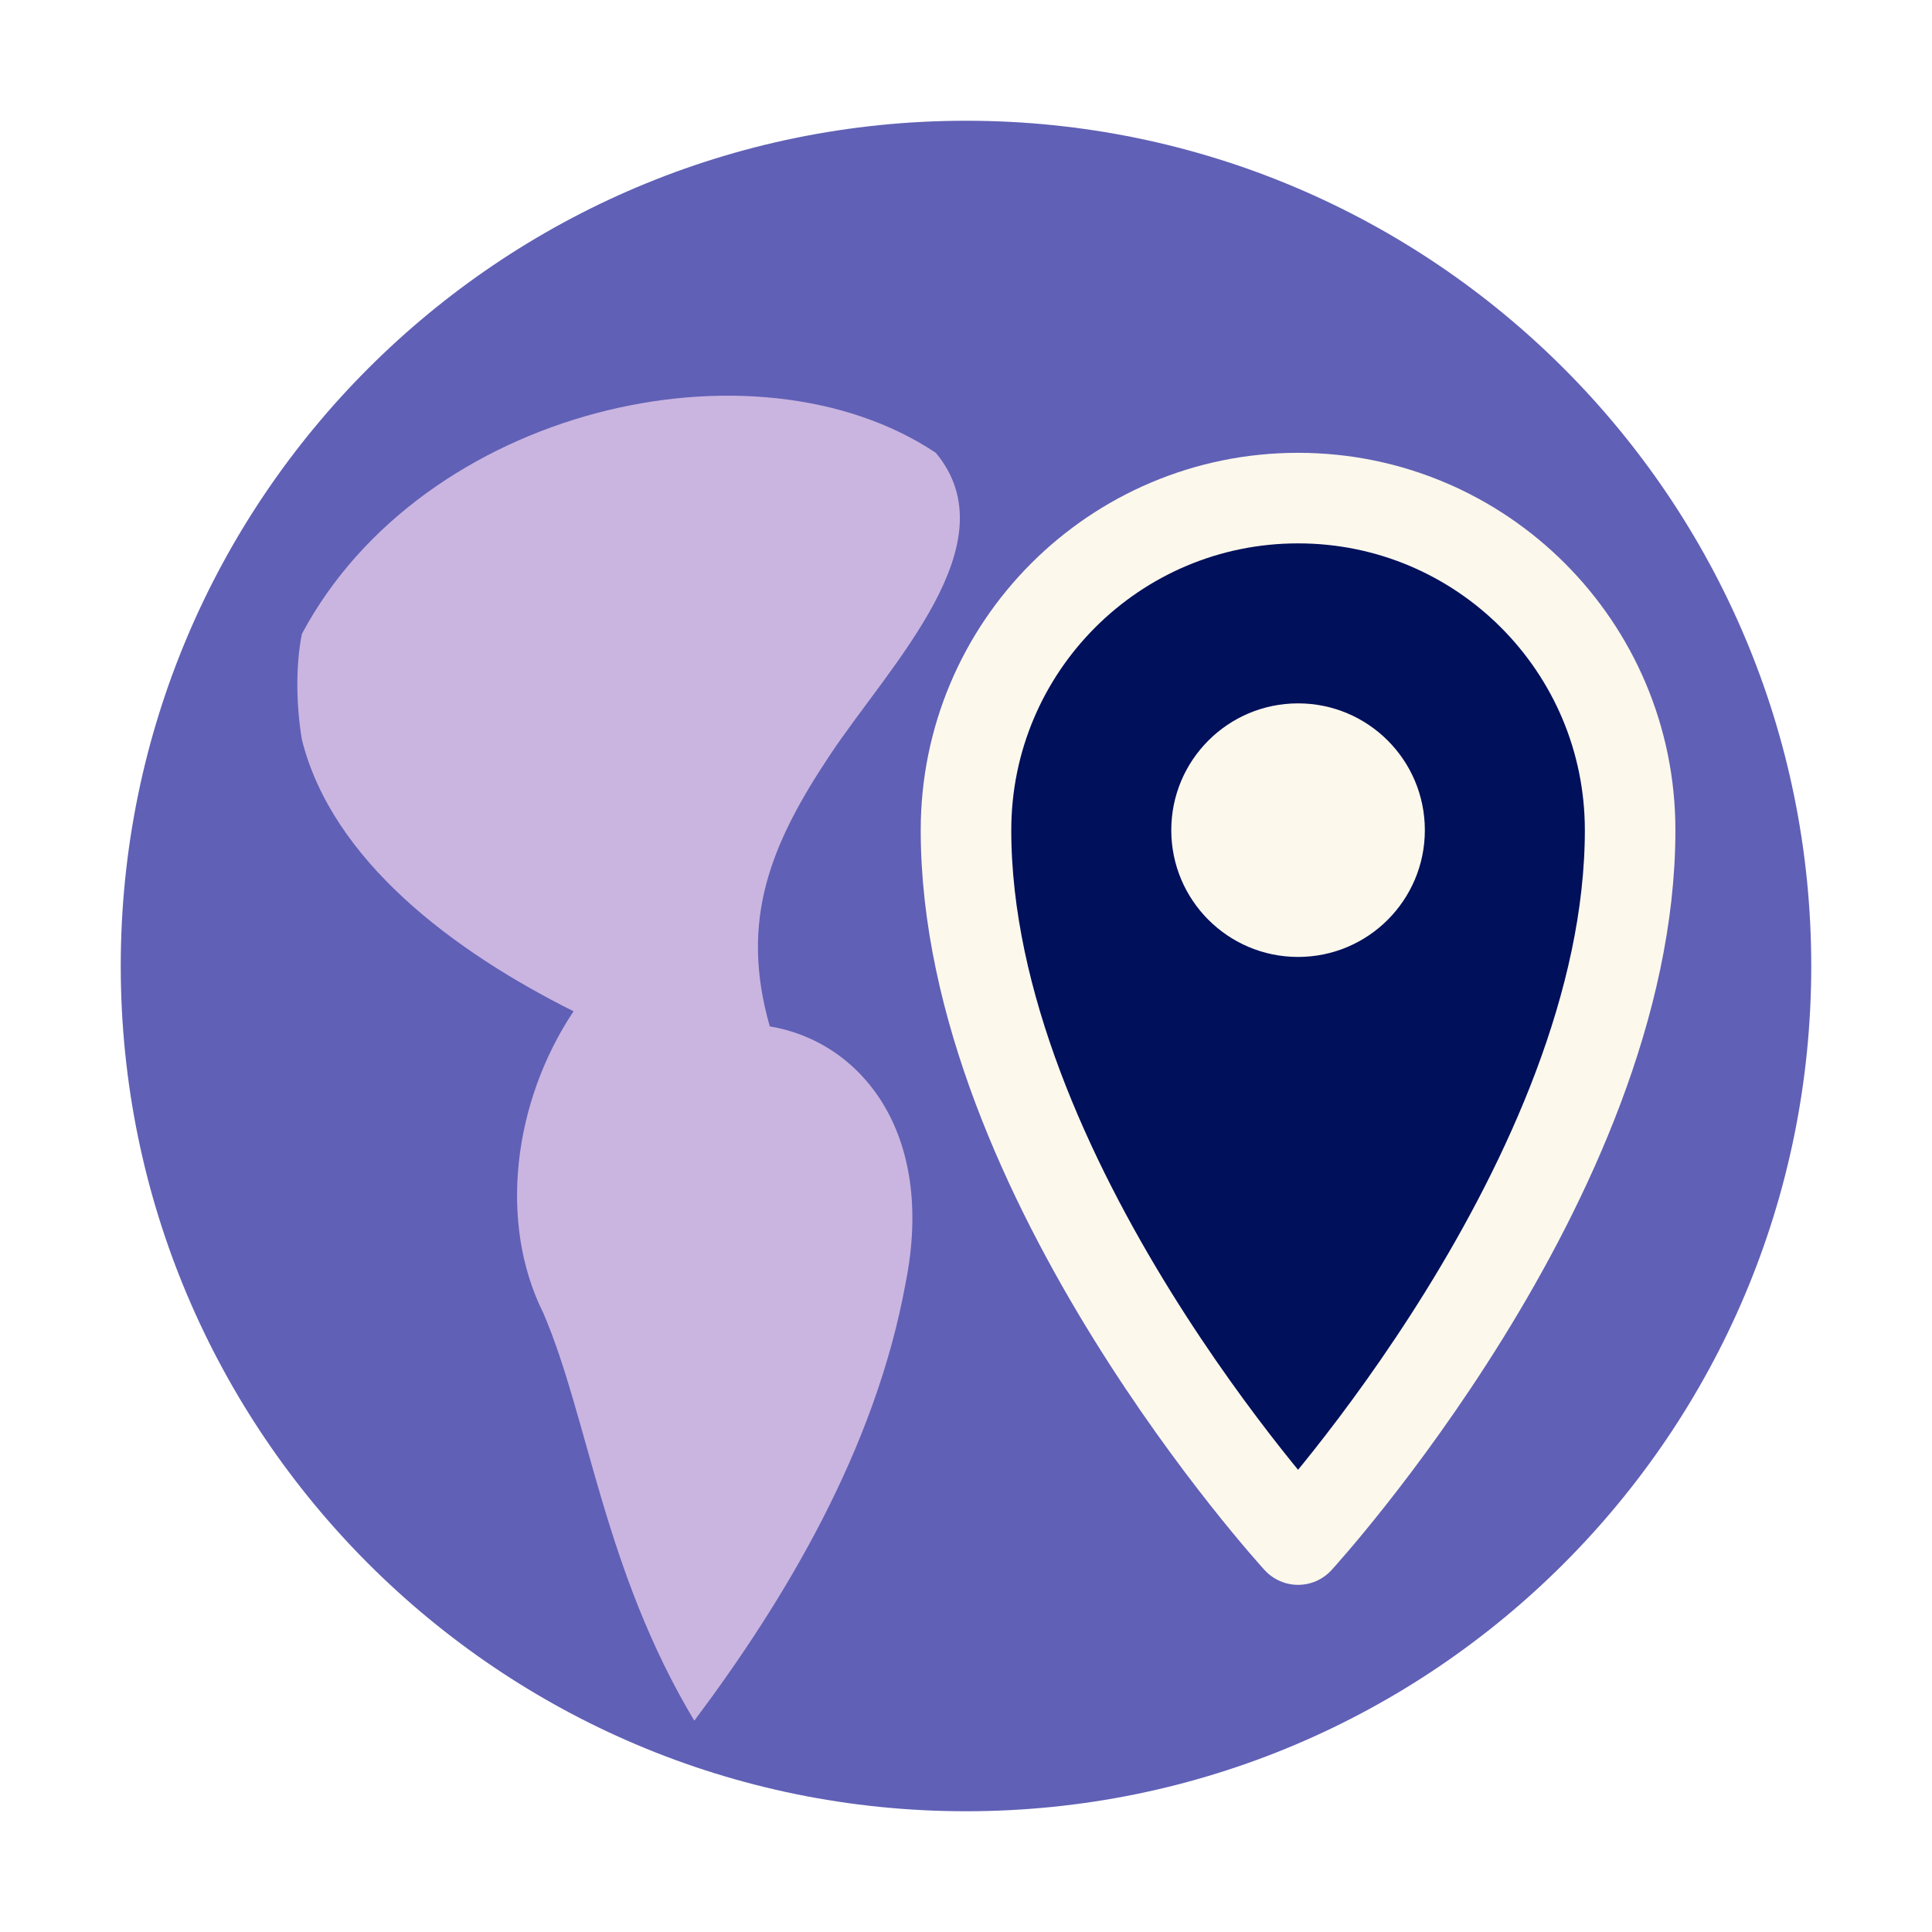
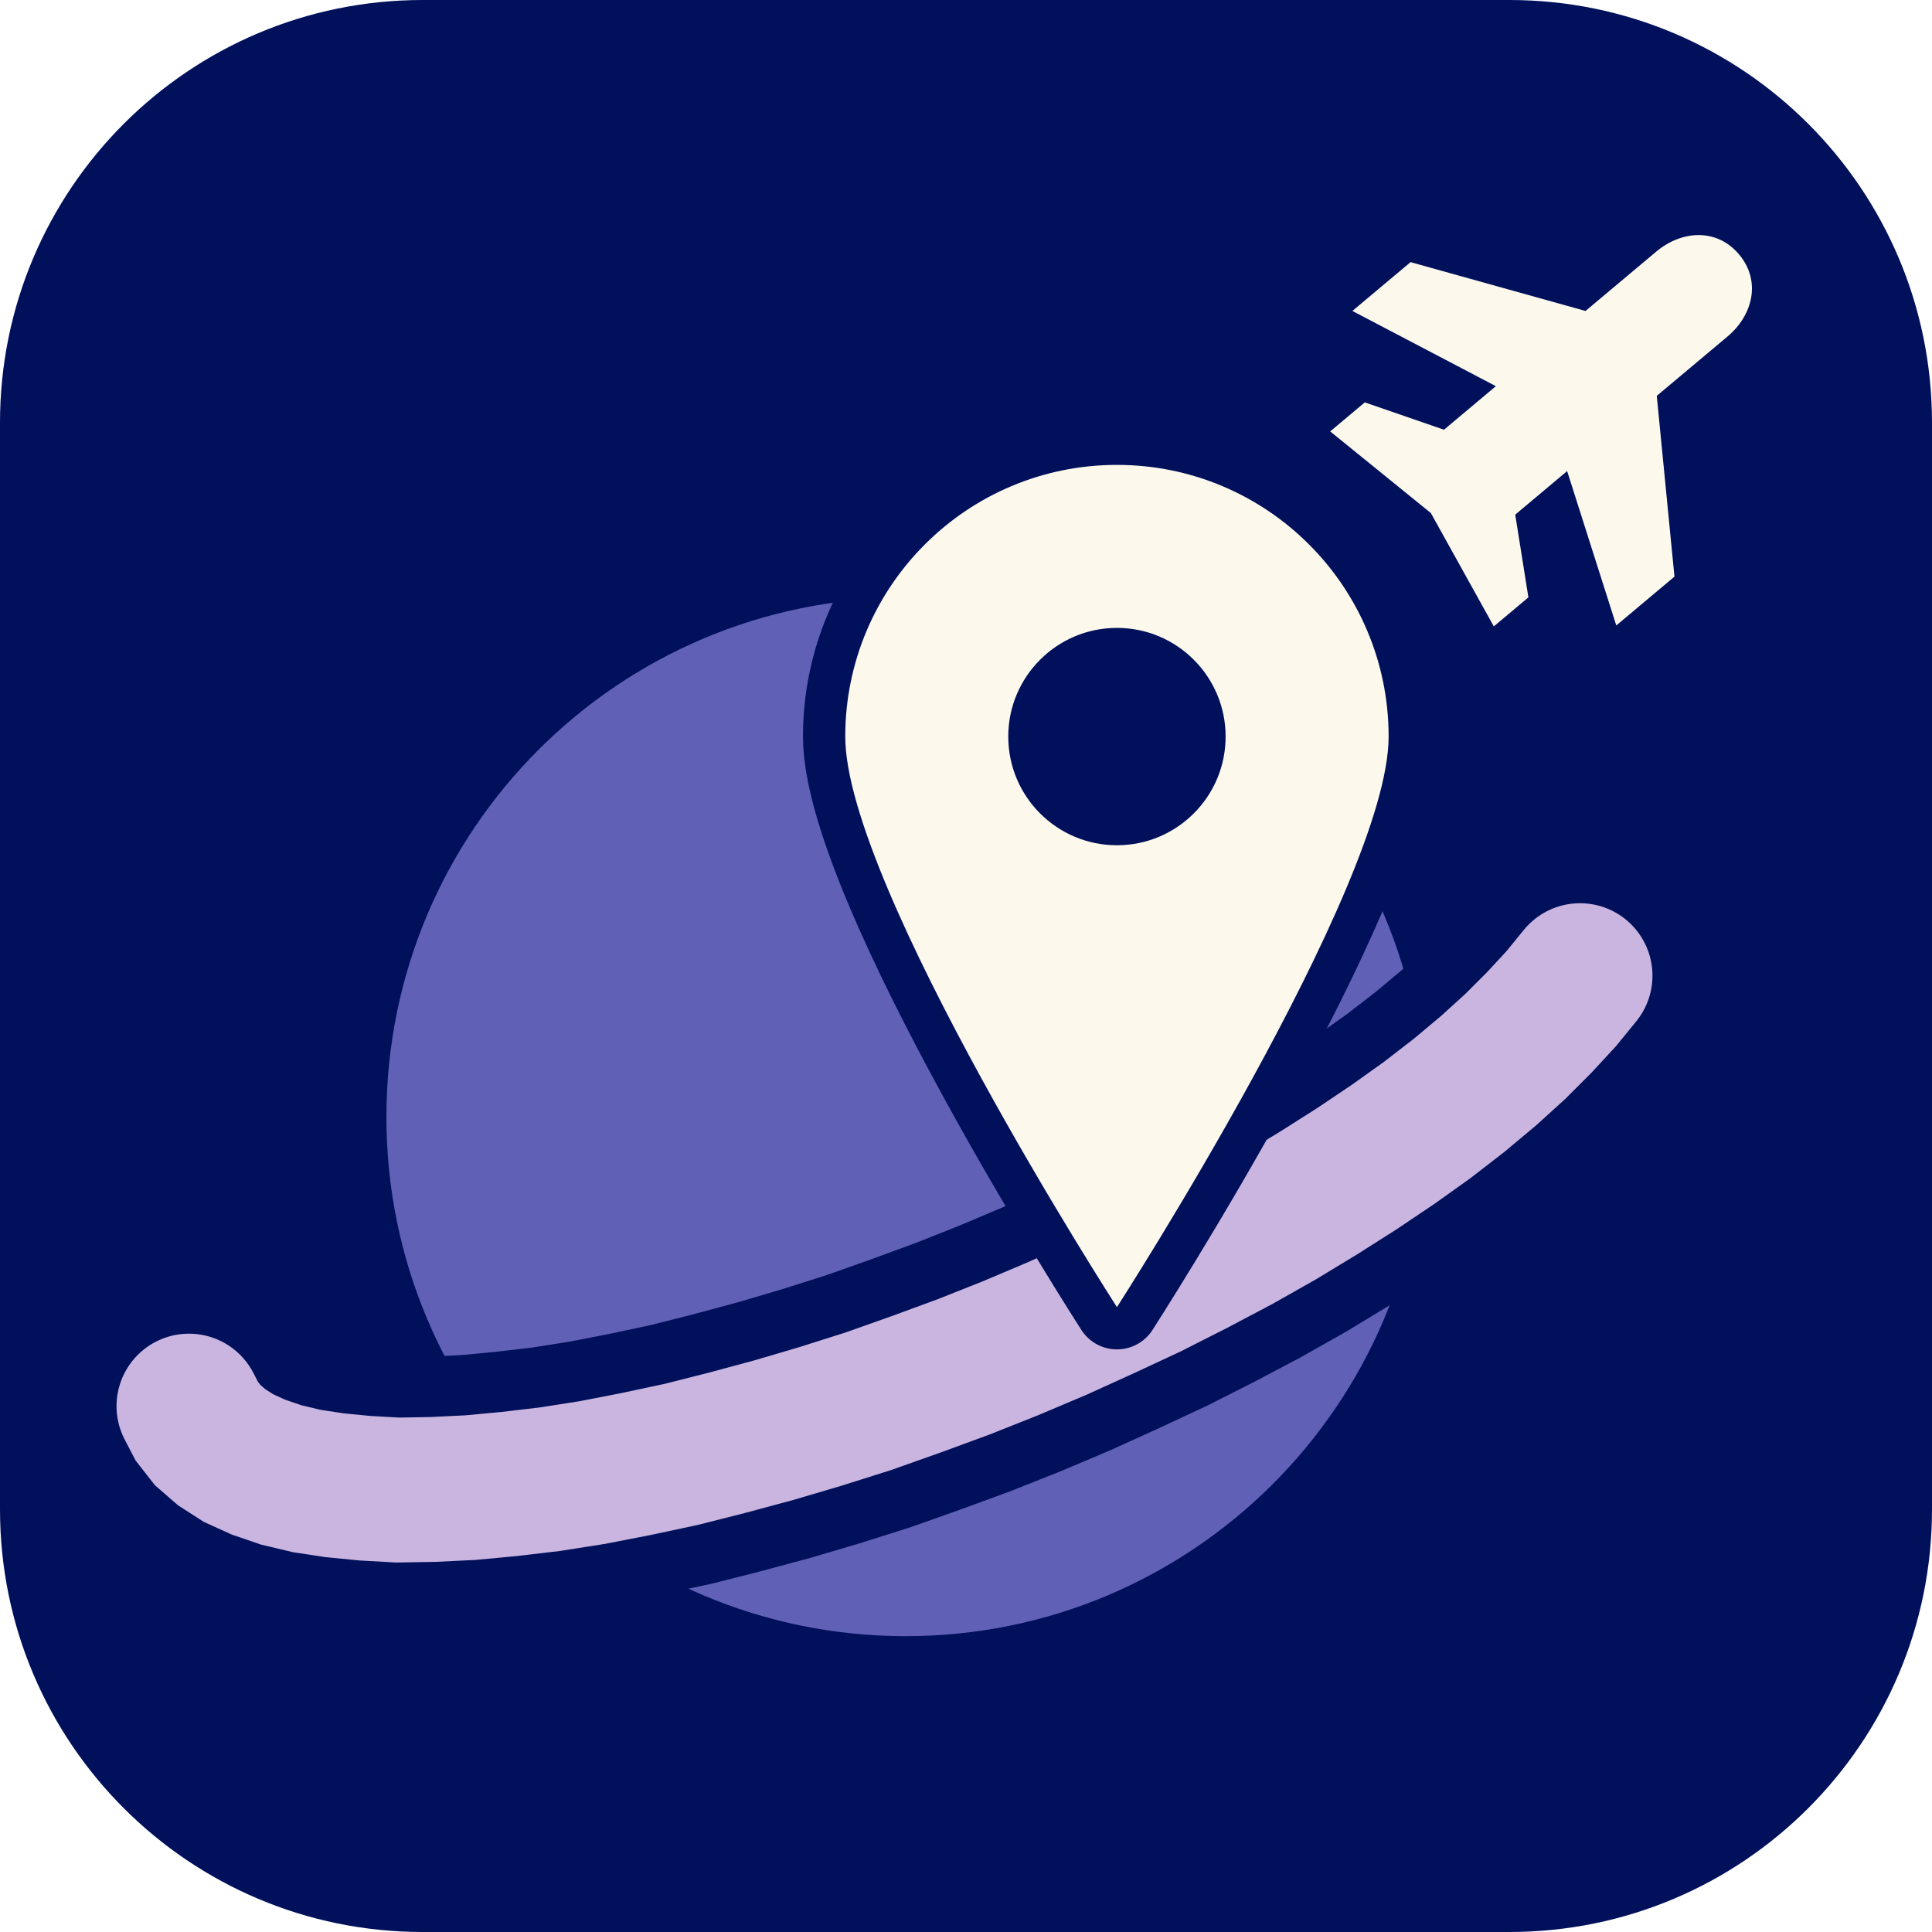
- <svg xmlns="http://www.w3.org/2000/svg" viewBox="0 0 64 64" role="img" aria-label="Aterriza">
-   <g id="globe">
-     <circle cx="32" cy="32" r="28" fill="#6060B6" />
-     <g id="continents" fill="#CAB5E0">
-       <path d="M10 21C14 13.5 25 11 31 15C33.5 18 29.5 22 27.5 25C25.5 28 24.5 30.5 25.5 34C28.5 34.5 31 37.5 30 42.5C29 48 26 53 23 57C20 52 19.5 47 18 43.5C16.5 40.5 17 36.5 19 33.5C15 31.5 11 28.5 10 24.5C9.8 23.3 9.8 22 10 21Z" />
-     </g>
-   </g>
-   <g id="pin">
-     <path d="M43 51C43 51 32 39 32 27.5A11 11 0 0 1 54 27.5C54 39 43 51 43 51Z" fill="#00105B" stroke="#FCF8EC" stroke-width="3" stroke-linejoin="round" />
-     <circle cx="43" cy="27.5" r="4.2" fill="#FCF8EC" />
+ <svg xmlns="http://www.w3.org/2000/svg" viewBox="0 0 32 32" role="img" aria-label="Aterriza">
+   <rect width="32" height="32" rx="7" fill="#00105B" />
+   <circle cx="15" cy="18.5" r="8.6" fill="#6060B6" />
+   <path d="M26.17 16.16L25.86 16.54L25.5 16.93L25.1 17.33L24.66 17.73L24.17 18.14L23.64 18.55L23.08 18.95L22.47 19.36L21.84 19.76L21.18 20.16L20.49 20.55L19.77 20.93L19.04 21.3L18.29 21.65L17.52 22L16.74 22.33L15.96 22.64L15.17 22.93L14.38 23.21L13.59 23.46L12.81 23.69L12.03 23.9L11.28 24.09L10.53 24.25L9.81 24.39L9.11 24.5L8.43 24.58L7.79 24.64L7.17 24.67L6.59 24.68L6.05 24.65L5.54 24.6L5.08 24.53L4.66 24.43L4.28 24.3L3.95 24.15L3.67 23.97L3.44 23.77L3.26 23.54L3.13 23.29" fill="none" stroke="#00105B" stroke-width="4.4" stroke-linecap="round" />
+   <path d="M26.17 16.16L25.86 16.54L25.5 16.93L25.1 17.33L24.66 17.73L24.17 18.14L23.64 18.55L23.08 18.95L22.47 19.36L21.84 19.76L21.18 20.16L20.49 20.55L19.77 20.93L19.04 21.3L18.29 21.65L17.52 22L16.74 22.33L15.96 22.64L15.17 22.93L14.38 23.21L13.59 23.46L12.81 23.69L12.03 23.9L11.28 24.09L10.53 24.25L9.81 24.39L9.11 24.5L8.43 24.58L7.79 24.64L7.17 24.67L6.59 24.68L6.05 24.65L5.54 24.6L5.08 24.53L4.66 24.43L4.28 24.3L3.95 24.15L3.67 23.97L3.44 23.77L3.26 23.54L3.13 23.29" fill="none" stroke="#CAB5E0" stroke-width="2.4" stroke-linecap="round" />
+   <path d="M18.5 21.65C18.5 21.65 14 14.67 14 12.2A4.5 4.5 0 0 1 23 12.2C23 14.67 18.5 21.65 18.5 21.65Z" fill="#FCF8EC" stroke="#00105B" stroke-width="1.4" stroke-linejoin="round" paint-order="stroke" />
+   <circle cx="18.5" cy="12.2" r="1.8" fill="#00105B" />
+   <g transform="translate(26.2 6.4) rotate(-40) scale(0.34)">
+     <path d="M10 0C10-1.7 8.6-2.7 7-2.7L2.5-2.7L-2.5-10L-6.2-10L-3.2-2.7L-6.5-2.7L-8.6-6.2L-10.8-6.2L-9.6 0L-10.8 6.2L-8.6 6.2L-6.5 2.7L-3.2 2.7L-6.2 10L-2.5 10L2.5 2.7L7 2.7C8.6 2.7 10 1.7 10 0Z" fill="#FCF8EC" stroke="#00105B" stroke-width="3" stroke-linejoin="round" paint-order="stroke" />
  </g>
</svg>
